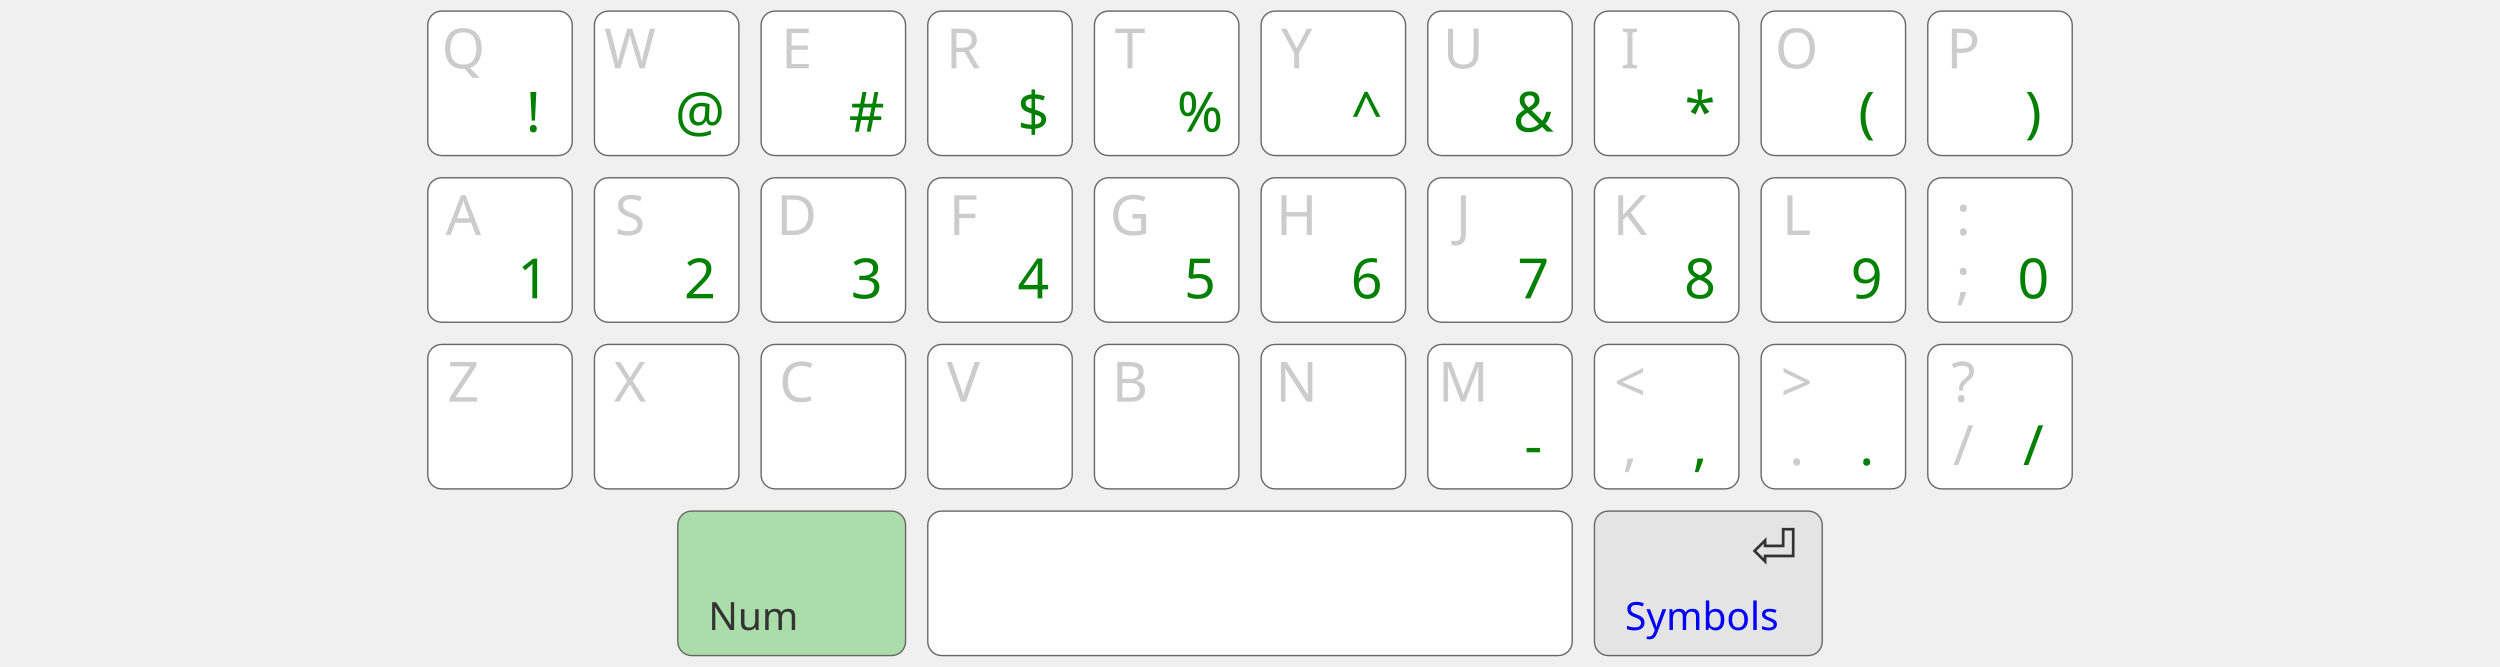
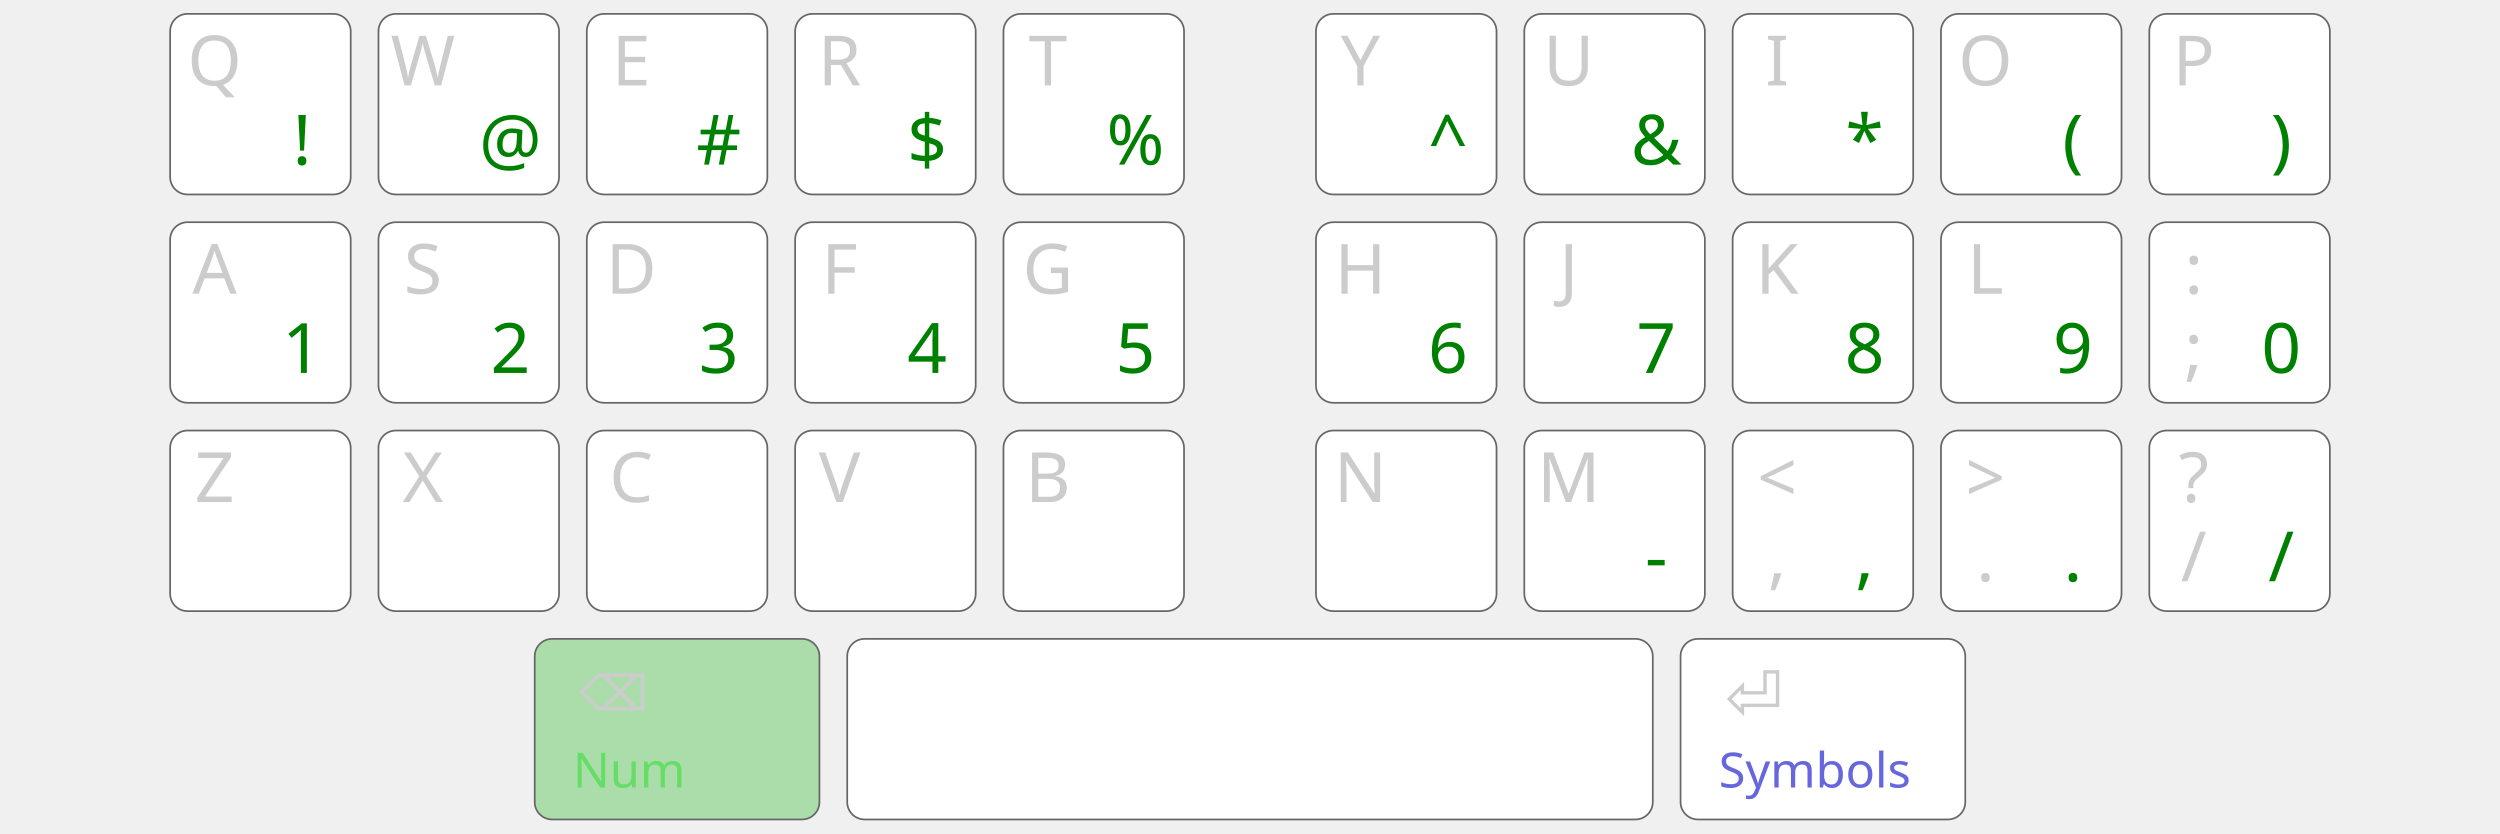
- <svg xmlns="http://www.w3.org/2000/svg" class="gnu" viewBox="0 60 900 240">
+ <svg xmlns="http://www.w3.org/2000/svg" viewBox="90 60 720 240">
  <style>
    rect, path {
      stroke: #666;
      stroke-width: .5px;
      fill: #fff;
-     }
-     .specialKey,
-     .specialKey rect {
-       fill: #e4e4e4;
-     }
-     .specialKey text {
-       fill: #333;
    }
    text {
      fill: #333;
      fill: #ccc;
      font: normal 20px sans-serif;
      text-align: center;
    }

    #row_AD { transform: translate(64px,  64px); }
    #row_AC { transform: translate(64px, 124px); }
    #row_AB { transform: translate(64px, 184px); }
    #row_AA { transform: translate(64px, 244px); }
- 
    /*
+     */
    .left   { transform: translate(-15px, 0); }
    .right  { transform: translate(+15px, 0); }
-     */

-     #row_AA .homeKey text,
-     .specialKey .win,
-     .specialKey .win,
-     .specialKey .gnu {
-       font-size: 14px;
-     }
-     .specialKey .win,
-     .specialKey .mac,
-     .specialKey .gnu {
-       display: none;
-     }
-     .mac .specialKey .mac,
-     .gnu .specialKey .gnu,
-     .win .specialKey .win { display: block; }
- 
+     .layer  { font-size: 14px; }
    .level3 { fill: green; }
    @media (prefers-color-scheme: dark) {
      text       { fill: #888; }
      .level3    { fill: #6d6; }
      rect, path { fill: #555; }
    }
  </style>
  <g id="row_AD">
    <g class="left">
      <g transform="translate(90)">
        <rect width="52" height="52" rx="5" ry="5" />
        <g class="key" text-anchor="middle">
          <text x="12.8" y="20.6" class="level2">Q</text>
          <text x="38.0" y="43.4" class="level3">!</text>
        </g>
      </g>
      <g transform="translate(150)">
        <rect width="52" height="52" rx="5" ry="5" />
        <g class="key" text-anchor="middle">
          <text x="12.8" y="20.6" class="level2">W</text>
          <text x="38.0" y="43.4" class="level3">@</text>
        </g>
      </g>
      <g transform="translate(210)">
        <rect width="52" height="52" rx="5" ry="5" />
        <g class="key" text-anchor="middle">
          <text x="12.8" y="20.6" class="level2">E</text>
          <text x="38.0" y="43.4" class="level3">#</text>
        </g>
      </g>
      <g transform="translate(270)">
        <rect width="52" height="52" rx="5" ry="5" />
        <g class="key" text-anchor="middle">
          <text x="12.8" y="20.6" class="level2">R</text>
          <text x="38.0" y="43.4" class="level3">$</text>
        </g>
      </g>
      <g transform="translate(330)">
        <rect width="52" height="52" rx="5" ry="5" />
        <g class="key" text-anchor="middle">
          <text x="12.8" y="20.6" class="level2">T</text>
          <text x="38.0" y="43.4" class="level3">%</text>
        </g>
      </g>
    </g>
    <g class="right">
      <g transform="translate(390)">
        <rect width="52" height="52" rx="5" ry="5" />
        <g class="key" text-anchor="middle">
          <text x="12.8" y="20.6" class="level2">Y</text>
          <text x="38.0" y="43.4" class="level3">^</text>
        </g>
      </g>
      <g transform="translate(450)">
        <rect width="52" height="52" rx="5" ry="5" />
        <g class="key" text-anchor="middle">
          <text x="12.8" y="20.6" class="level2">U</text>
          <text x="38.0" y="43.4" class="level3">&amp;</text>
        </g>
      </g>
      <g transform="translate(510)">
        <rect width="52" height="52" rx="5" ry="5" />
        <g class="key" text-anchor="middle">
          <text x="12.8" y="20.6" class="level2">I</text>
          <text x="38.0" y="43.4" class="level3">*</text>
        </g>
      </g>
      <g transform="translate(570)">
        <rect width="52" height="52" rx="5" ry="5" />
        <g class="key" text-anchor="middle">
          <text x="12.8" y="20.6" class="level2">O</text>
          <text x="38.0" y="43.4" class="level3">(</text>
        </g>
      </g>
      <g transform="translate(630)">
        <rect width="52" height="52" rx="5" ry="5" />
        <g class="key" text-anchor="middle">
          <text x="12.8" y="20.6" class="level2">P</text>
          <text x="38.0" y="43.4" class="level3">)</text>
        </g>
      </g>
    </g>
  </g>
  <g id="row_AC">
    <g class="left">
      <g transform="translate(90)">
        <rect width="52" height="52" rx="5" ry="5" />
        <g class="key" text-anchor="middle">
          <text x="12.8" y="20.6" class="level2">A</text>
          <text x="38.0" y="43.4" class="level3">1</text>
        </g>
      </g>
      <g transform="translate(150)">
        <rect width="52" height="52" rx="5" ry="5" />
        <g class="key" text-anchor="middle">
          <text x="12.8" y="20.6" class="level2">S</text>
          <text x="38.0" y="43.4" class="level3">2</text>
        </g>
      </g>
      <g transform="translate(210)">
        <rect width="52" height="52" rx="5" ry="5" />
        <g class="key" text-anchor="middle">
          <text x="12.8" y="20.6" class="level2">D</text>
          <text x="38.0" y="43.4" class="level3">3</text>
        </g>
      </g>
      <g transform="translate(270)">
        <rect width="52" height="52" rx="5" ry="5" />
        <g class="key" text-anchor="middle">
          <text x="12.8" y="20.6" class="level2">F</text>
          <text x="38.0" y="43.4" class="level3">4</text>
        </g>
      </g>
      <g transform="translate(330)">
        <rect width="52" height="52" rx="5" ry="5" />
        <g class="key" text-anchor="middle">
          <text x="12.8" y="20.6" class="level2">G</text>
          <text x="38.0" y="43.4" class="level3">5</text>
        </g>
      </g>
    </g>
    <g class="right">
      <g transform="translate(390)">
        <rect width="52" height="52" rx="5" ry="5" />
        <g class="key" text-anchor="middle">
          <text x="12.8" y="20.6" class="level2">H</text>
          <text x="38.0" y="43.4" class="level3">6</text>
        </g>
      </g>
      <g transform="translate(450)">
        <rect width="52" height="52" rx="5" ry="5" />
        <g class="key" text-anchor="middle">
          <text x="12.8" y="20.6" class="level2">J</text>
          <text x="38.0" y="43.4" class="level3">7</text>
        </g>
      </g>
      <g transform="translate(510)">
        <rect width="52" height="52" rx="5" ry="5" />
        <g class="key" text-anchor="middle">
          <text x="12.8" y="20.6" class="level2">K</text>
          <text x="38.0" y="43.4" class="level3">8</text>
        </g>
      </g>
      <g transform="translate(570)">
        <rect width="52" height="52" rx="5" ry="5" />
        <g class="key" text-anchor="middle">
          <text x="12.8" y="20.6" class="level2">L</text>
          <text x="38.0" y="43.4" class="level3">9</text>
        </g>
      </g>
      <g transform="translate(630)">
        <rect width="52" height="52" rx="5" ry="5" />
        <g class="key" text-anchor="middle">
          <text x="12.8" y="43.4" class="level1">;</text>
          <text x="12.8" y="20.6" class="level2">:</text>
          <text x="38.0" y="43.4" class="level3">0</text>
        </g>
      </g>
    </g>
  </g>
  <g id="row_AB">
    <g class="left">
      <g transform="translate(90)">
        <rect width="52" height="52" rx="5" ry="5" />
        <g class="key" text-anchor="middle">
          <text x="12.8" y="20.6" class="level2">Z</text>
        </g>
      </g>
      <g transform="translate(150)">
        <rect width="52" height="52" rx="5" ry="5" />
        <g class="key" text-anchor="middle">
          <text x="12.8" y="20.6" class="level2">X</text>
        </g>
      </g>
      <g transform="translate(210)">
        <rect width="52" height="52" rx="5" ry="5" />
        <g class="key" text-anchor="middle">
          <text x="12.8" y="20.6" class="level2">C</text>
        </g>
      </g>
      <g transform="translate(270)">
        <rect width="52" height="52" rx="5" ry="5" />
        <g class="key" text-anchor="middle">
          <text x="12.8" y="20.6" class="level2">V</text>
        </g>
      </g>
      <g transform="translate(330)">
        <rect width="52" height="52" rx="5" ry="5" />
        <g class="key" text-anchor="middle">
          <text x="12.8" y="20.6" class="level2">B</text>
        </g>
      </g>
    </g>
    <g class="right">
      <g transform="translate(390)">
        <rect width="52" height="52" rx="5" ry="5" />
        <g class="key" text-anchor="middle">
          <text x="12.8" y="20.6" class="level2">N</text>
        </g>
      </g>
      <g transform="translate(450)">
        <rect width="52" height="52" rx="5" ry="5" />
        <g class="key" text-anchor="middle">
          <text x="12.8" y="20.6" class="level2">M</text>
          <text x="38.0" y="43.4" class="level3">-</text>
        </g>
      </g>
      <g transform="translate(510)">
        <rect width="52" height="52" rx="5" ry="5" />
        <g class="key" text-anchor="middle">
          <text x="12.8" y="43.4" class="level1">,</text>
          <text x="12.8" y="20.6" class="level2">&lt;</text>
          <text x="38.0" y="43.4" class="level3">,</text>
        </g>
      </g>
      <g transform="translate(570)">
        <rect width="52" height="52" rx="5" ry="5" />
        <g class="key" text-anchor="middle">
          <text x="12.8" y="43.4" class="level1">.</text>
          <text x="12.8" y="20.6" class="level2">&gt;</text>
          <text x="38.0" y="43.4" class="level3">.</text>
        </g>
      </g>
      <g transform="translate(630)">
        <rect width="52" height="52" rx="5" ry="5" />
        <g class="key" text-anchor="middle">
          <text x="12.8" y="43.4" class="level1">/</text>
          <text x="12.8" y="20.6" class="level2">?</text>
          <text x="38.0" y="43.4" class="level3">/</text>
        </g>
      </g>
    </g>
  </g>
  <g id="row_AA">
-     <g class="left">
-       <g class="specialKey" transform="translate(180)">
-         <rect width="82" height="52" rx="5" ry="5" style="fill: #ada;" />
-         <text x="11.0" y="42.8" class="win gnu">Num</text>
-       </g>
+     <g transform="translate(180)">
+       <rect width="82" height="52" rx="5" ry="5" style="fill: #ada;" />
+       <text x="12.8" y="20.6" class="level2" style="font-size: 14px;">⌫</text>
+       <text x="11.0" y="42.8" class="layer" style="fill: #6d6;">Num</text>
    </g>
    <g class="homeKey" transform="translate(270)">
      <rect width="232" height="52" rx="5" ry="5" />
    </g>
-     <g class="right">
-       <g class="specialKey" transform="translate(510)">
-         <rect width="82" height="52" rx="5" ry="5" />
-         <text x="64.8" y="20.6" text-anchor="middle">⏎</text>
-         <text x="11.0" y="42.8" class="win gnu" style="fill: blue;">Symbols</text>
-         <text x="16.4" y="42.8" class="mac" text-anchor="middle">⌥</text>
-       </g>
+     <g transform="translate(510)">
+       <rect width="82" height="52" rx="5" ry="5" />
+       <text x="12.8" y="23.6" class="level2">⏎</text>
+       <text x="11.0" y="42.8" class="layer" style="fill: #66d;">Symbols</text>
    </g>
  </g>
</svg>
